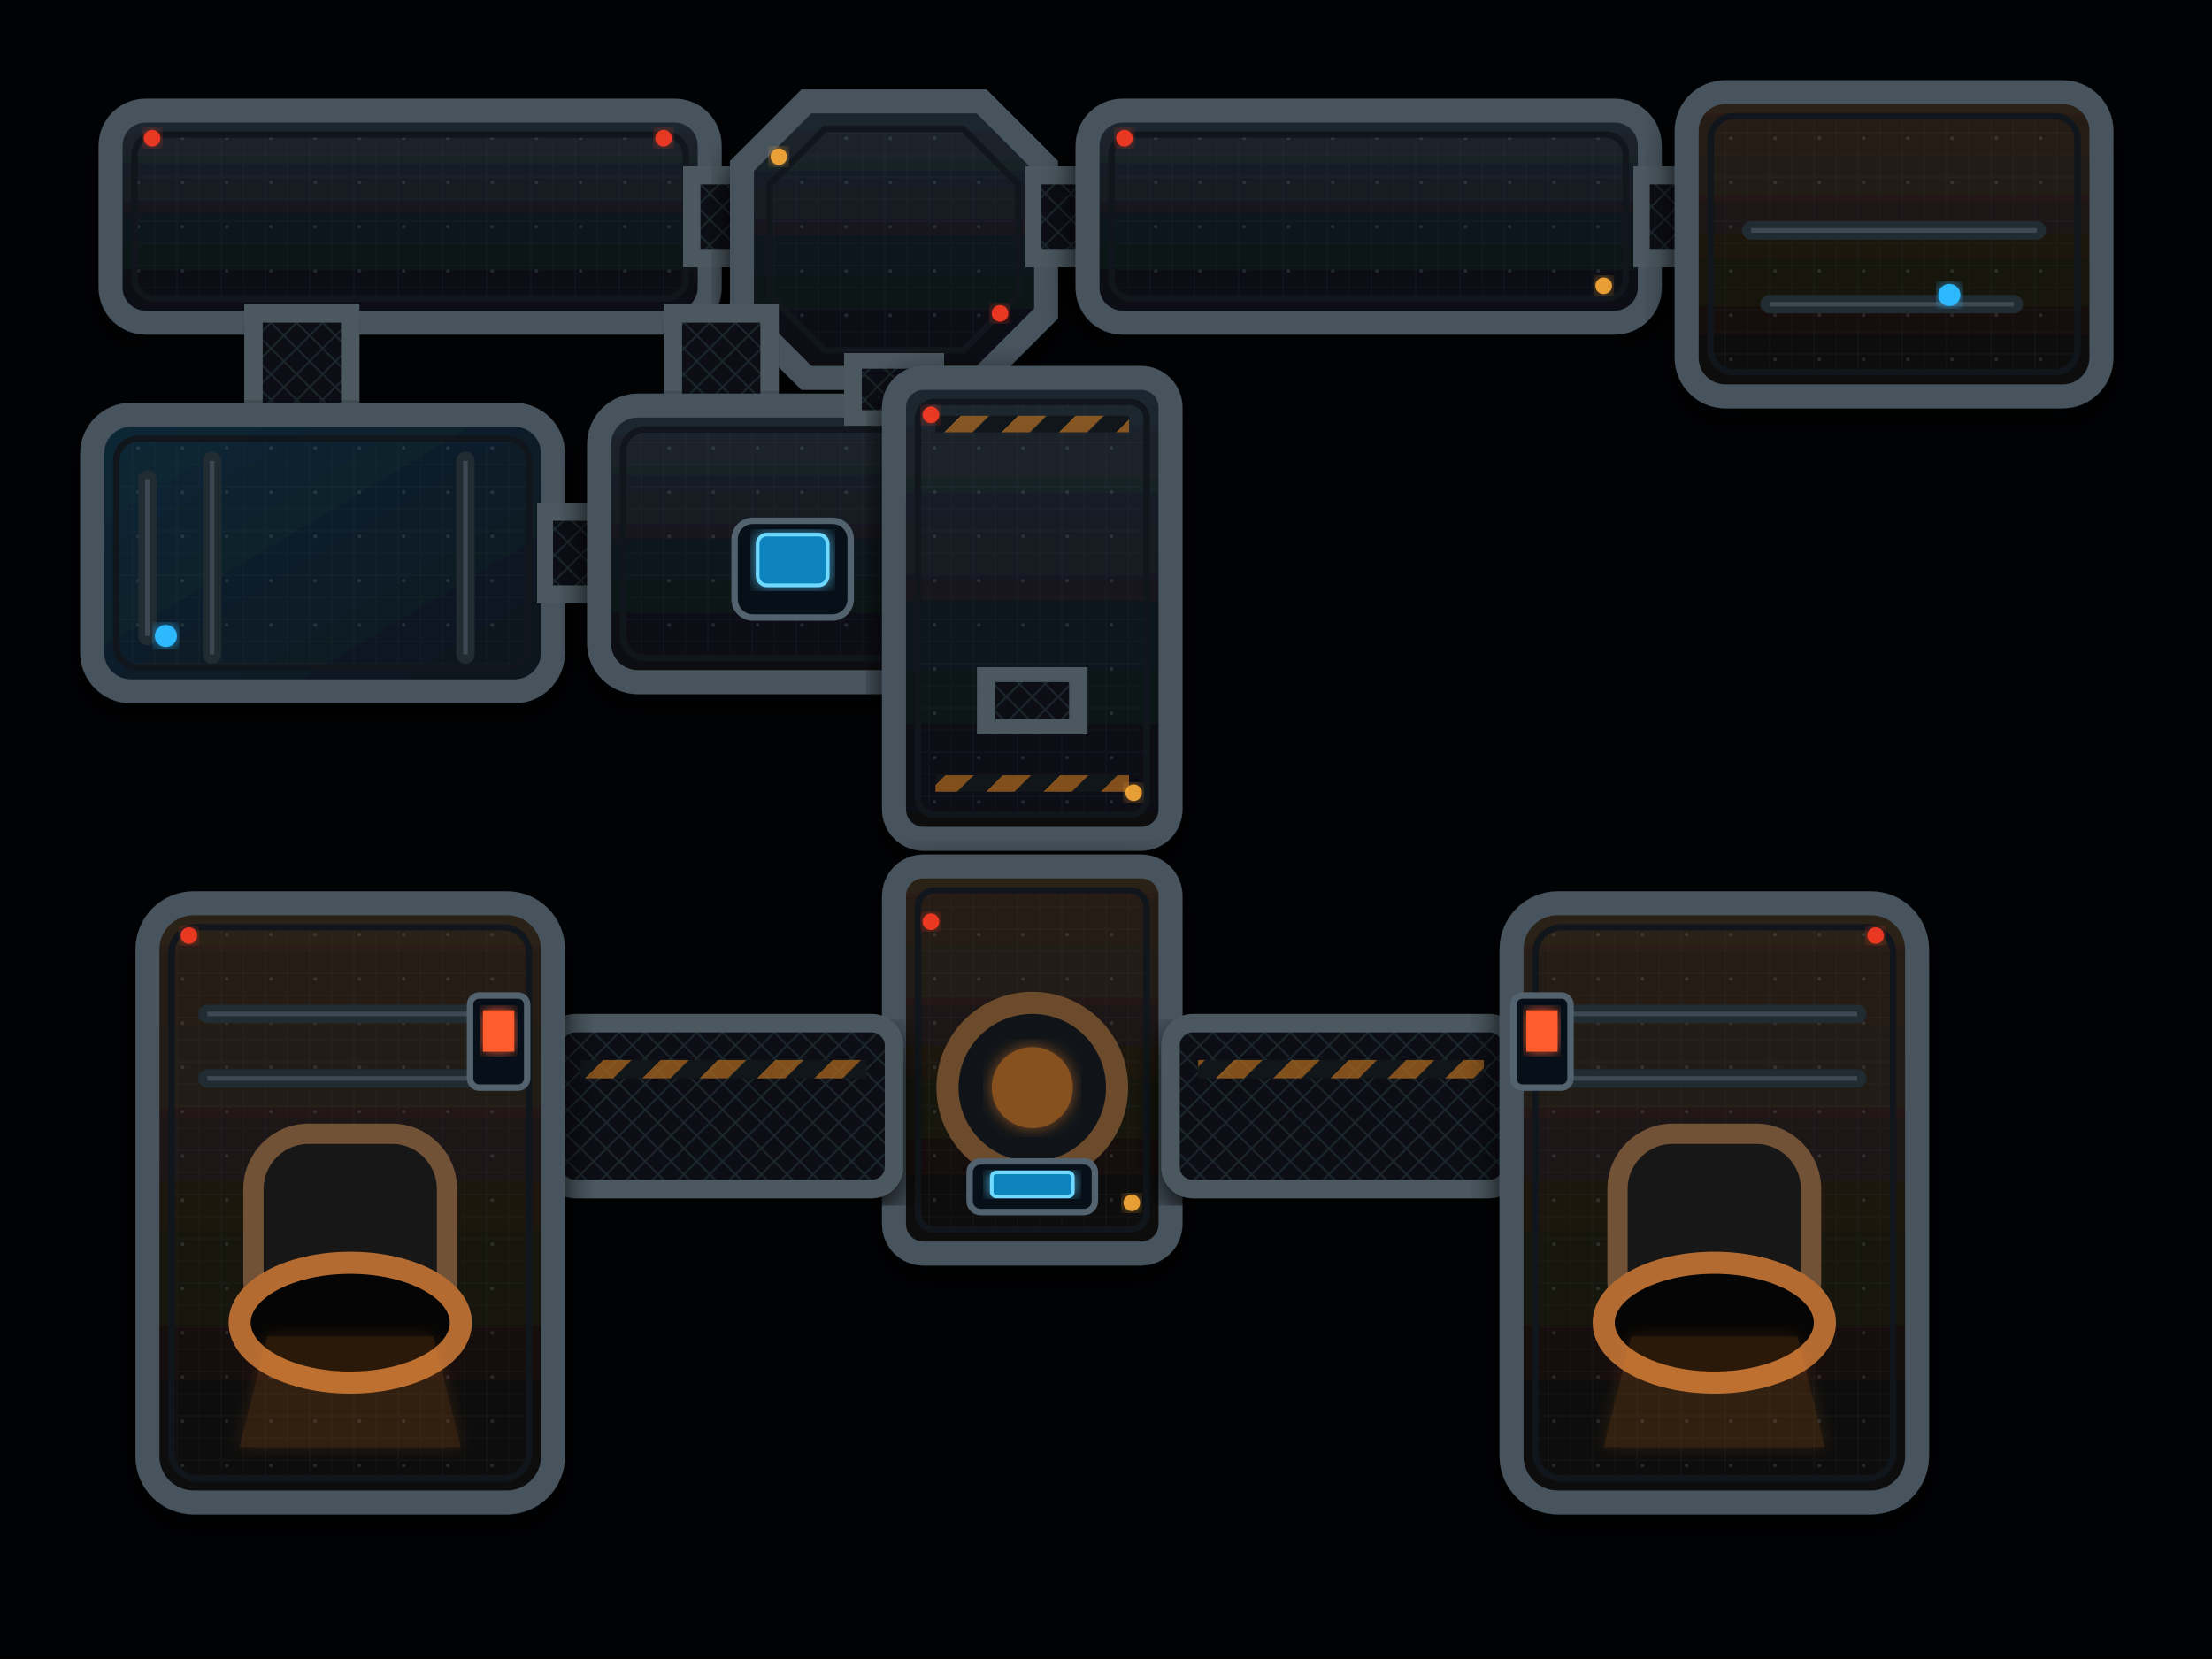
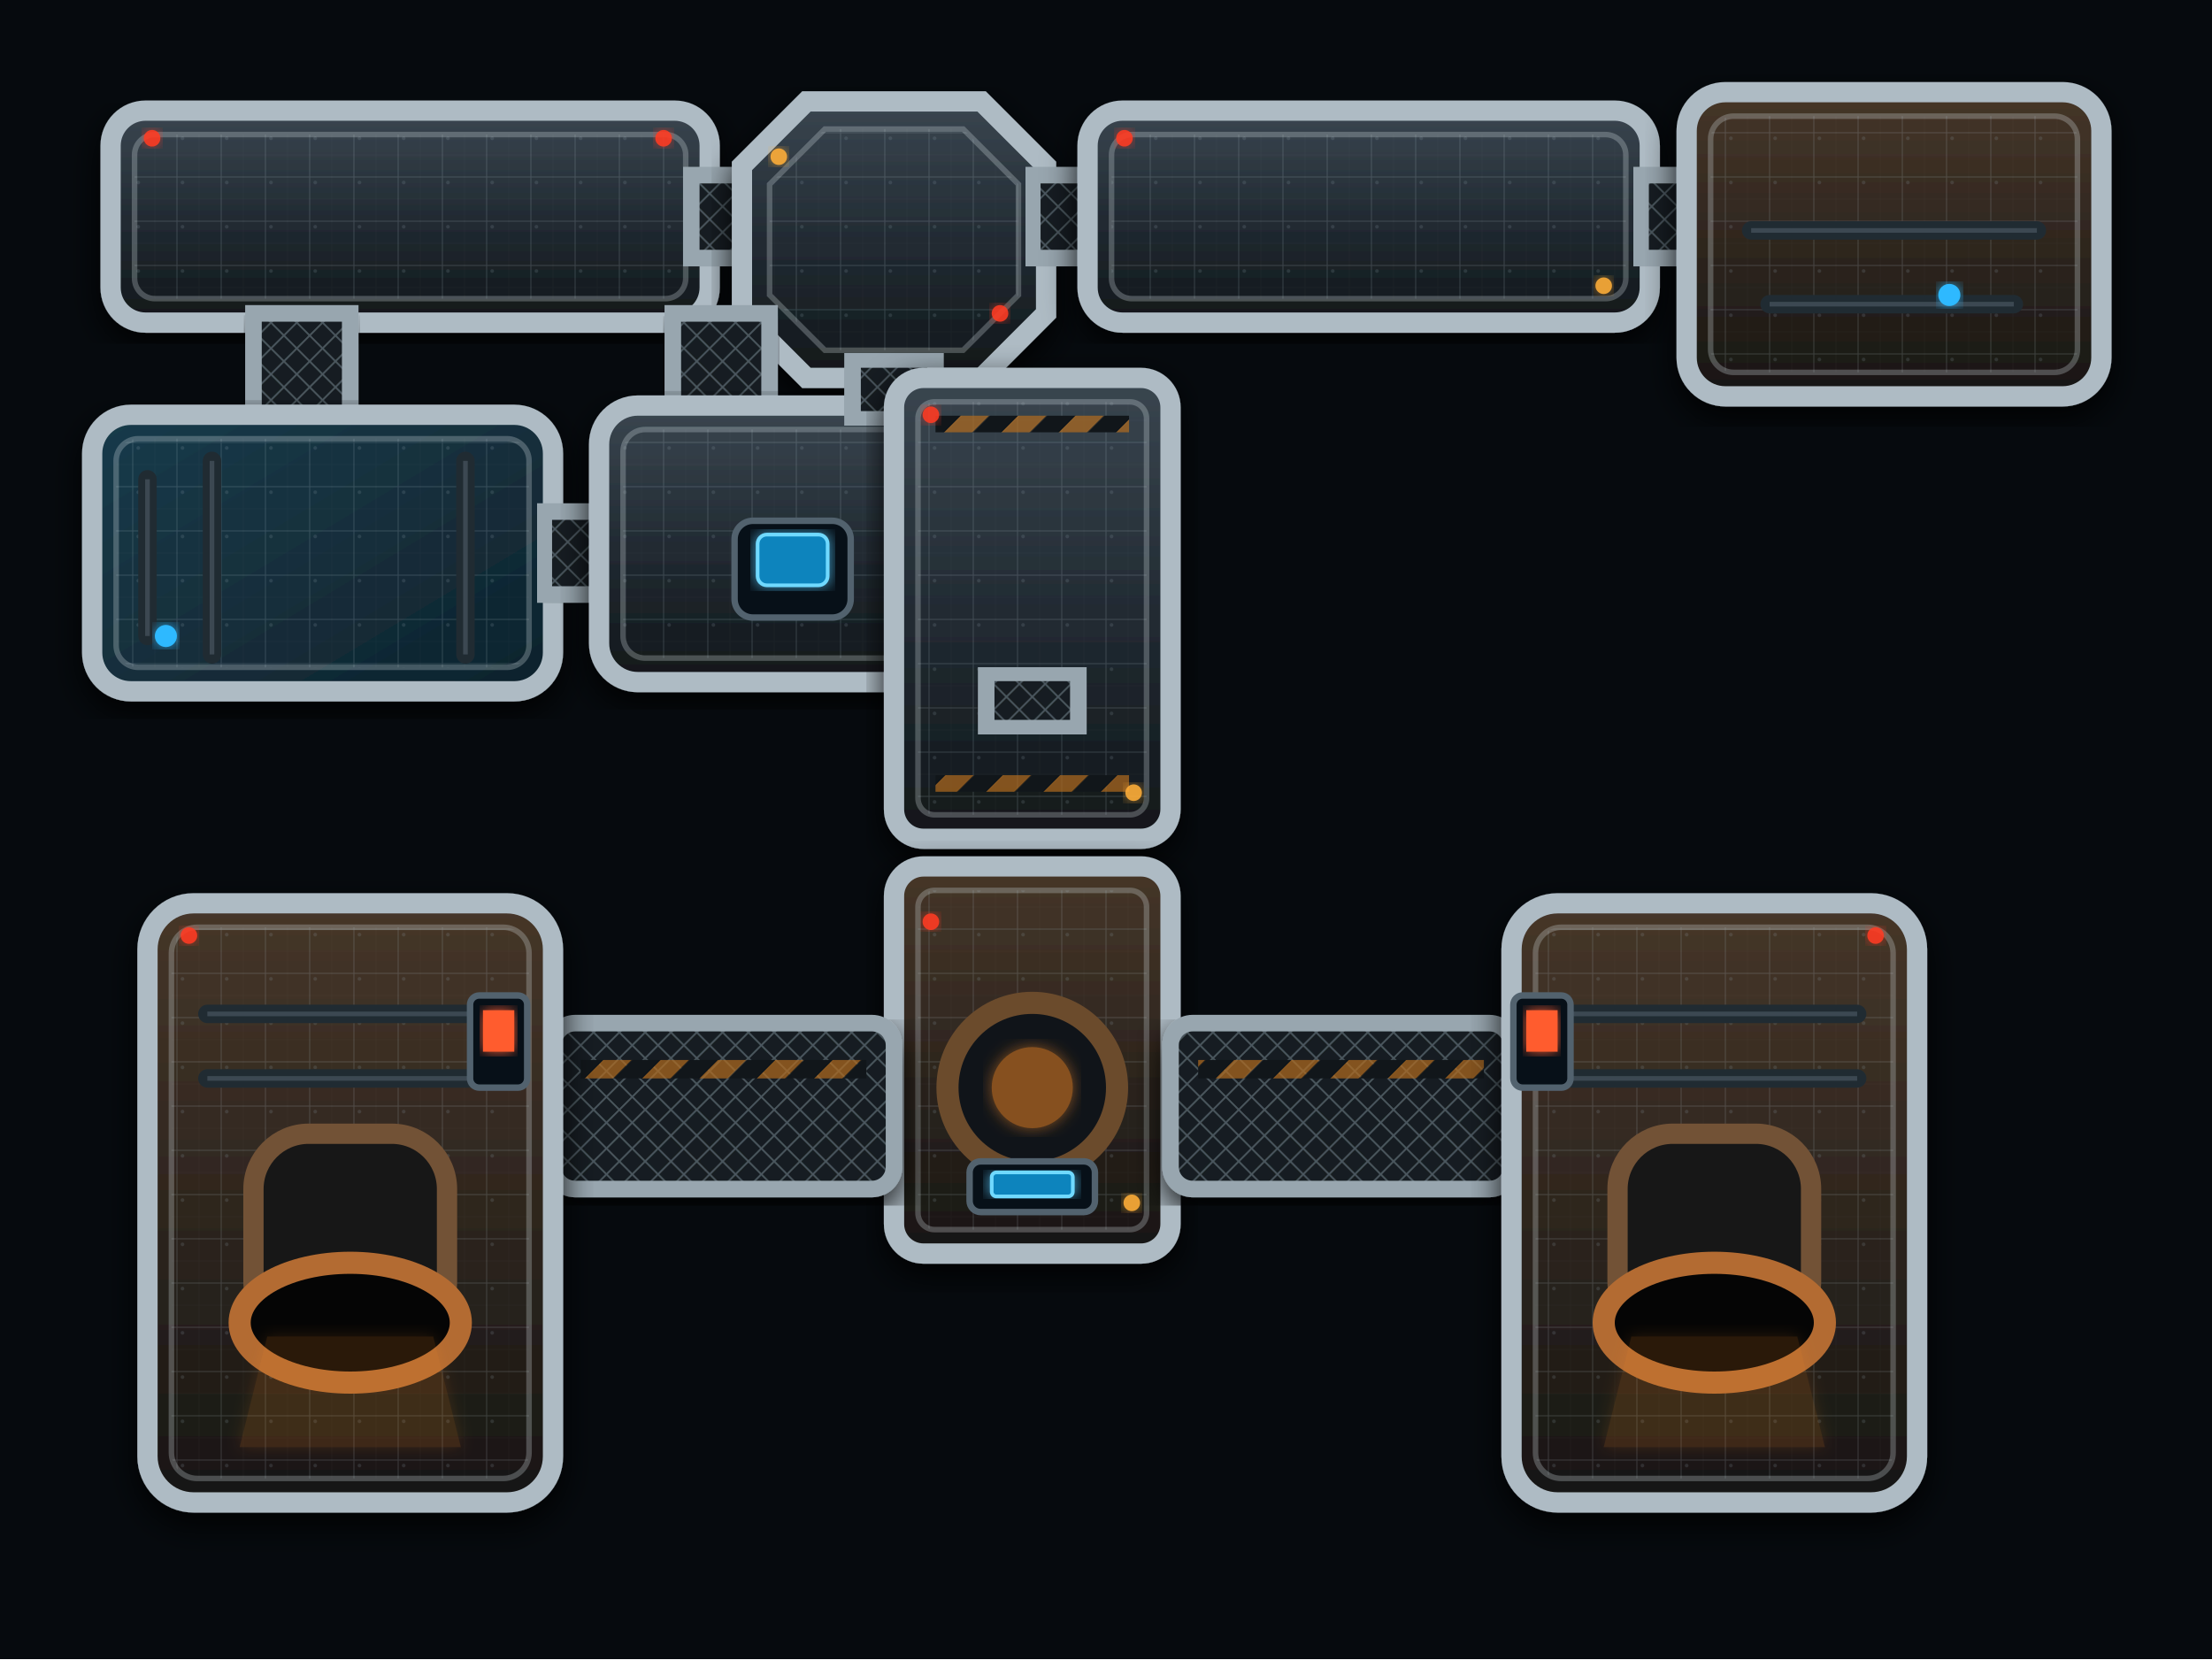
<svg xmlns="http://www.w3.org/2000/svg" width="2400" height="1800" viewBox="0 0 2400 1800">
  <defs>
    <linearGradient id="floor" x1="0" y1="0" x2="0" y2="1">
-       <stop offset="0" stop-color="#202831" />
-       <stop offset="0.5" stop-color="#11171d" />
-       <stop offset="1" stop-color="#080c10" />
+       <stop offset="0" stop-color="#3a4650" />
+       <stop offset="0.5" stop-color="#222b33" />
+       <stop offset="1" stop-color="#11171a" />
    </linearGradient>
    <linearGradient id="cool" x1="0" y1="0" x2="1" y2="1">
-       <stop offset="0" stop-color="#102937" />
-       <stop offset="1" stop-color="#07131a" />
+       <stop offset="0" stop-color="#1a3b4b" />
+       <stop offset="1" stop-color="#0e222c" />
    </linearGradient>
    <linearGradient id="engine" x1="0" y1="0" x2="0" y2="1">
-       <stop offset="0" stop-color="#2b2118" />
-       <stop offset="1" stop-color="#0b0b0a" />
+       <stop offset="0" stop-color="#463629" />
+       <stop offset="1" stop-color="#171614" />
    </linearGradient>
    <pattern id="grid" width="48" height="48" patternUnits="userSpaceOnUse">
-       <rect width="48" height="48" fill="none" stroke="#4d5c66" stroke-opacity=".14" />
+       <rect width="48" height="48" fill="none" stroke="#b5c2ca" stroke-opacity=".22" />
      <path d="M0 24H48M24 0V48" stroke="#9fb2bf" stroke-opacity=".035" />
      <circle cx="6" cy="6" r="2" fill="#8fa0aa" opacity=".18" />
    </pattern>
    <pattern id="grate" width="28" height="28" patternUnits="userSpaceOnUse">
-       <rect width="28" height="28" fill="#0b1014" />
-       <path d="M0 0L28 28M28 0L0 28" stroke="#34424b" stroke-width="2" opacity=".45" />
+       <rect width="28" height="28" fill="#151c21" />
+       <path d="M0 0L28 28M28 0L0 28" stroke="#75848e" stroke-width="2" opacity=".55" />
    </pattern>
    <pattern id="hazard" width="44" height="44" patternUnits="userSpaceOnUse" patternTransform="rotate(45)">
      <rect width="22" height="44" fill="#b06b1e" opacity=".7" />
      <rect x="22" width="22" height="44" fill="#11161a" />
    </pattern>
    <filter id="glow">
      <feGaussianBlur stdDeviation="8" result="b" />
      <feMerge>
        <feMergeNode in="b" />
        <feMergeNode in="SourceGraphic" />
      </feMerge>
    </filter>
    <filter id="shadow">
      <feDropShadow dx="0" dy="14" stdDeviation="18" flood-color="#000" flood-opacity=".88" />
    </filter>
    <style>
-       .room{stroke:#47535d;stroke-width:26;fill:url(#floor);filter:url(#shadow)}
+       .room{stroke:#aebbc4;stroke-width:22;fill:url(#floor);filter:url(#shadow)}
      .room.cool{fill:url(#cool)} .room.hot{fill:url(#engine)}
-       .inner{fill:url(#grid);stroke:#10161b;stroke-width:7}
-       .corridor{fill:url(#grate);stroke:#4b5861;stroke-width:20;filter:url(#shadow)}
+       .inner{fill:url(#grid);stroke:#d4dde2;stroke-opacity:.28;stroke-width:6}
+       .corridor{fill:url(#grate);stroke:#98a6af;stroke-width:18;filter:url(#shadow)}
.small{font-size:24px;letter-spacing:3px;fill:#9eafb9}
      .pipe{fill:none;stroke:#202b32;stroke-width:20;stroke-linecap:round}
      .pipe2{fill:none;stroke:#53616b;stroke-width:5;opacity:.55}
      .lightR{fill:#ff3b24;filter:url(#glow)} .lightA{fill:#ffae39;filter:url(#glow)} .lightB{fill:#2fb9ff;filter:url(#glow)}
      .console{fill:#071018;stroke:#52626e;stroke-width:7}.screen{fill:#0a84bd;stroke:#70d9ff;stroke-width:4;filter:url(#glow)}
    </style>
  </defs>
-   <rect width="2400" height="1800" fill="#010204" />
+   <rect width="2400" height="1800" fill="#060a0e" />
  <g id="control-corridor">
    <rect class="room" x="120" y="120" width="650" height="230" rx="38" />
    <rect class="inner" x="146" y="146" width="598" height="178" rx="22" />
  </g>
  <rect class="corridor" x="750" y="190" width="85" height="90" />
  <g id="emergency-junction">
    <path class="room" d="M875 110H1065L1135 180V340L1065 410H875L805 340V180Z" />
    <path class="inner" d="M895 140H1045L1105 200V320L1045 380H895L835 320V200Z" />
  </g>
  <rect class="corridor" x="1120" y="190" width="70" height="90" />
  <g id="maintenance-hall">
    <rect class="room" x="1180" y="120" width="610" height="230" rx="38" />
    <rect class="inner" x="1206" y="146" width="558" height="178" rx="22" />
  </g>
  <rect class="corridor" x="1780" y="190" width="70" height="90" />
  <g id="power-relay-room">
    <rect class="room hot" x="1830" y="100" width="450" height="330" rx="42" />
    <rect class="inner" x="1856" y="126" width="398" height="278" rx="25" />
    <path class="pipe" d="M1900 250H2210M1920 330H2185" />
    <path class="pipe2" d="M1900 250H2210M1920 330H2185" />
    <circle class="lightB" cx="2115" cy="320" r="12" />
  </g>
  <rect class="corridor" x="275" y="340" width="105" height="120" />
  <g id="coolant-access">
    <rect class="room cool" x="100" y="450" width="500" height="300" rx="42" />
    <rect class="inner" x="126" y="476" width="448" height="248" rx="24" />
    <path class="pipe" d="M160 520V690M230 500V710M505 500V710" />
    <path class="pipe2" d="M160 520V690M230 500V710M505 500V710" />
    <circle class="lightB" cx="180" cy="690" r="12" />
  </g>
  <rect class="corridor" x="590" y="555" width="70" height="90" />
  <rect class="corridor" x="730" y="340" width="105" height="110" />
  <g id="storage-room">
    <rect class="room" x="650" y="440" width="420" height="300" rx="42" />
    <rect class="inner" x="676" y="466" width="368" height="248" rx="24" />
    <rect class="console" x="797" y="565" width="126" height="105" rx="20" />
    <rect class="screen" x="822" y="580" width="76" height="55" rx="10" />
  </g>
  <rect class="corridor" x="925" y="390" width="90" height="65" />
  <g id="maintenance-tunnel">
    <rect class="room" x="970" y="410" width="300" height="500" rx="32" />
    <rect class="inner" x="996" y="436" width="248" height="448" rx="18" />
    <path d="M1015 460H1225M1015 850H1225" stroke="url(#hazard)" stroke-width="18" />
  </g>
  <rect class="corridor" x="1070" y="730" width="100" height="60" />
  <g id="engine-room">
    <rect class="room hot" x="970" y="940" width="300" height="420" rx="32" />
    <rect class="inner" x="996" y="966" width="248" height="368" rx="18" />
    <circle cx="1120" cy="1180" r="92" fill="#101419" stroke="#6b4b2c" stroke-width="24" />
    <circle cx="1120" cy="1180" r="44" fill="#c46f22" opacity=".65" filter="url(#glow)" />
    <rect class="console" x="1052" y="1260" width="136" height="55" rx="12" />
    <rect class="screen" x="1076" y="1272" width="88" height="26" rx="5" />
  </g>
  <g id="port-engine-access">
    <rect class="corridor" x="600" y="1110" width="370" height="180" rx="24" />
    <rect x="630" y="1150" width="310" height="20" fill="url(#hazard)" />
  </g>
  <g id="starboard-engine-access">
    <rect class="corridor" x="1270" y="1110" width="370" height="180" rx="24" />
    <rect x="1300" y="1150" width="310" height="20" fill="url(#hazard)" />
  </g>
  <g id="port-thruster-chamber">
    <rect class="room hot" x="160" y="980" width="440" height="650" rx="50" />
    <rect class="inner" x="186" y="1006" width="388" height="598" rx="28" />
    <path class="pipe" d="M225 1100H535M225 1170H535" />
    <path class="pipe2" d="M225 1100H535M225 1170H535" />
    <g id="port-thruster">
      <rect x="275" y="1230" width="210" height="220" rx="60" fill="#171717" stroke="#725236" stroke-width="22" />
      <ellipse cx="380" cy="1435" rx="120" ry="65" fill="#050505" stroke="#b36b32" stroke-width="24" />
      <path d="M290 1450L260 1570H500L470 1450Z" fill="#ff8b22" opacity=".15" filter="url(#glow)" />
    </g>
    <rect class="console" x="510" y="1080" width="62" height="100" rx="10" />
    <rect x="524" y="1096" width="34" height="45" fill="#ff5b2f" filter="url(#glow)" />
  </g>
  <g id="starboard-thruster-chamber">
    <rect class="room hot" x="1640" y="980" width="440" height="650" rx="50" />
    <rect class="inner" x="1666" y="1006" width="388" height="598" rx="28" />
    <path class="pipe" d="M1705 1100H2015M1705 1170H2015" />
    <path class="pipe2" d="M1705 1100H2015M1705 1170H2015" />
    <g id="starboard-thruster">
      <rect x="1755" y="1230" width="210" height="220" rx="60" fill="#171717" stroke="#725236" stroke-width="22" />
      <ellipse cx="1860" cy="1435" rx="120" ry="65" fill="#050505" stroke="#b36b32" stroke-width="24" />
      <path d="M1770 1450L1740 1570H1980L1950 1450Z" fill="#ff8b22" opacity=".15" filter="url(#glow)" />
    </g>
    <rect class="console" x="1642" y="1080" width="62" height="100" rx="10" />
    <rect x="1656" y="1096" width="34" height="45" fill="#ff5b2f" filter="url(#glow)" />
  </g>
  <g opacity=".9">
    <circle class="lightR" cx="165" cy="150" r="9" />
    <circle class="lightR" cx="720" cy="150" r="9" />
    <circle class="lightA" cx="845" cy="170" r="9" />
    <circle class="lightR" cx="1085" cy="340" r="9" />
    <circle class="lightR" cx="1220" cy="150" r="9" />
    <circle class="lightA" cx="1740" cy="310" r="9" />
    <circle class="lightR" cx="1010" cy="450" r="9" />
    <circle class="lightA" cx="1230" cy="860" r="9" />
    <circle class="lightR" cx="1010" cy="1000" r="9" />
    <circle class="lightA" cx="1228" cy="1305" r="9" />
    <circle class="lightR" cx="205" cy="1015" r="9" />
    <circle class="lightR" cx="2035" cy="1015" r="9" />
  </g>
</svg>
